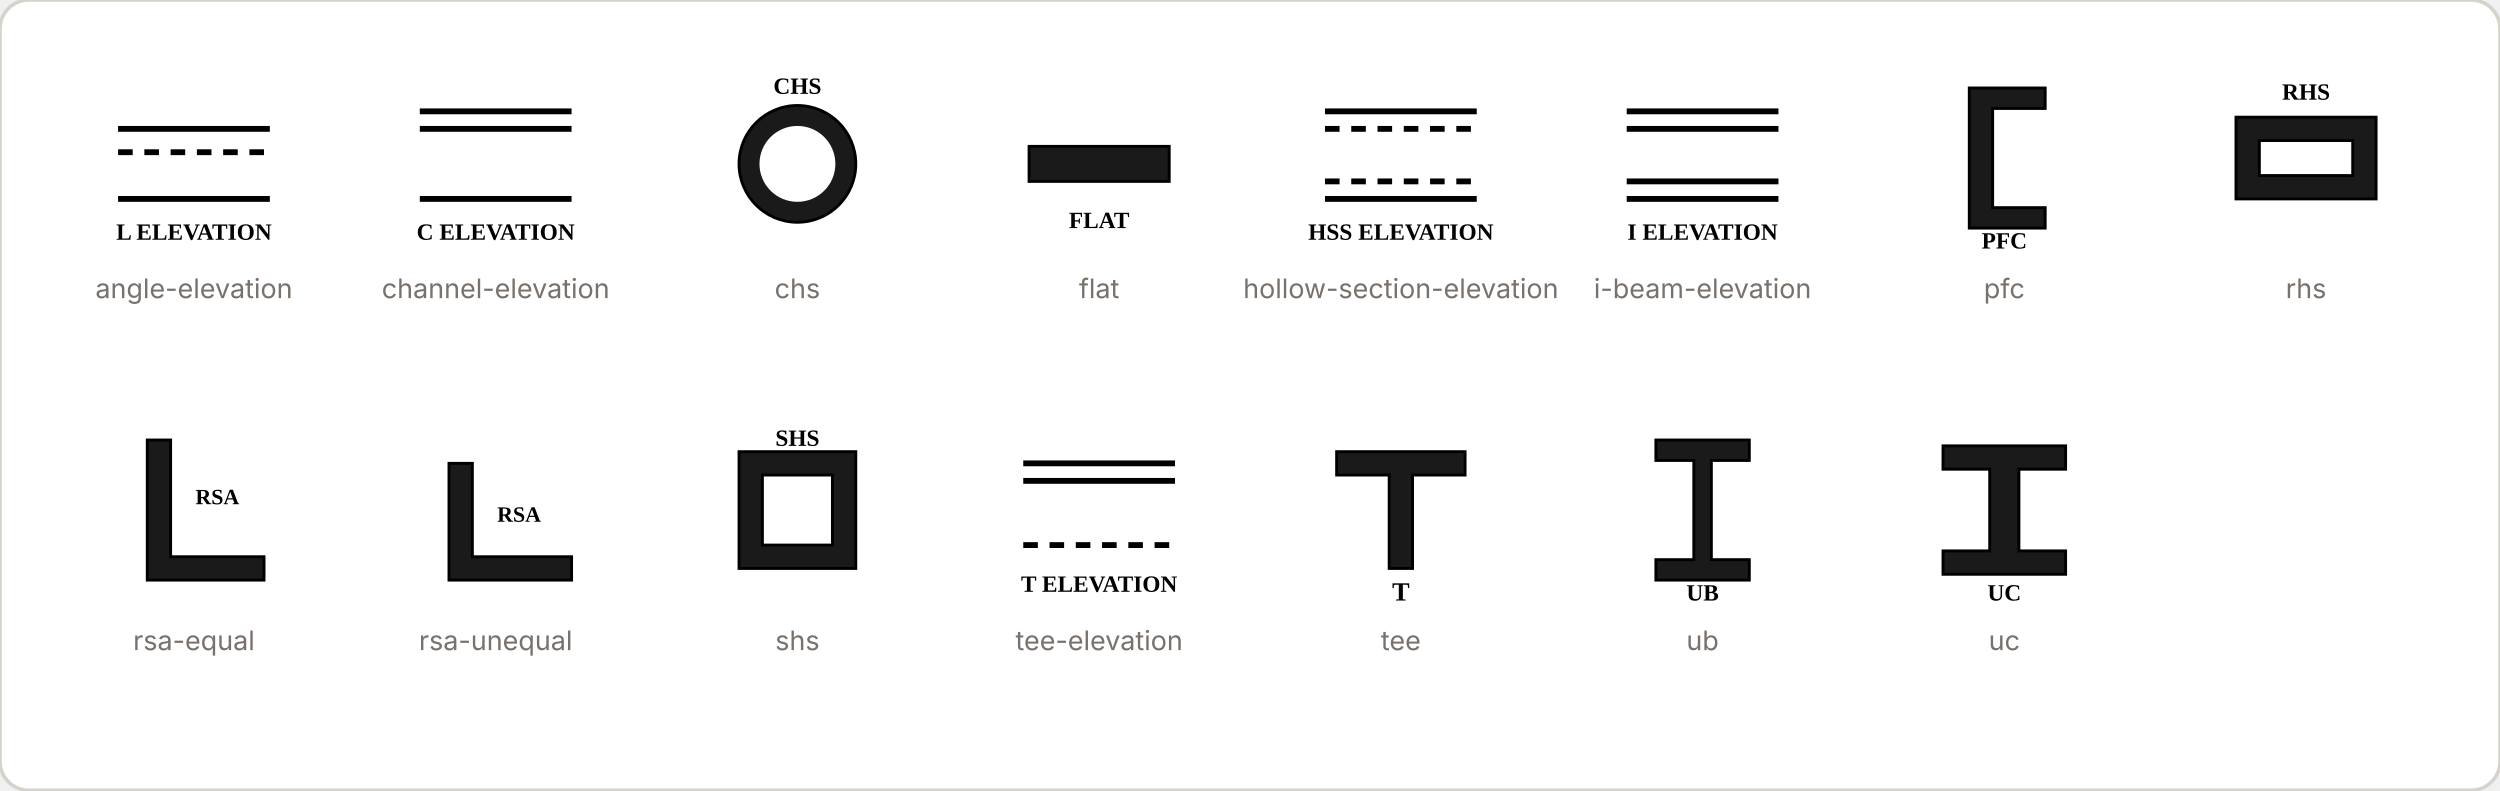
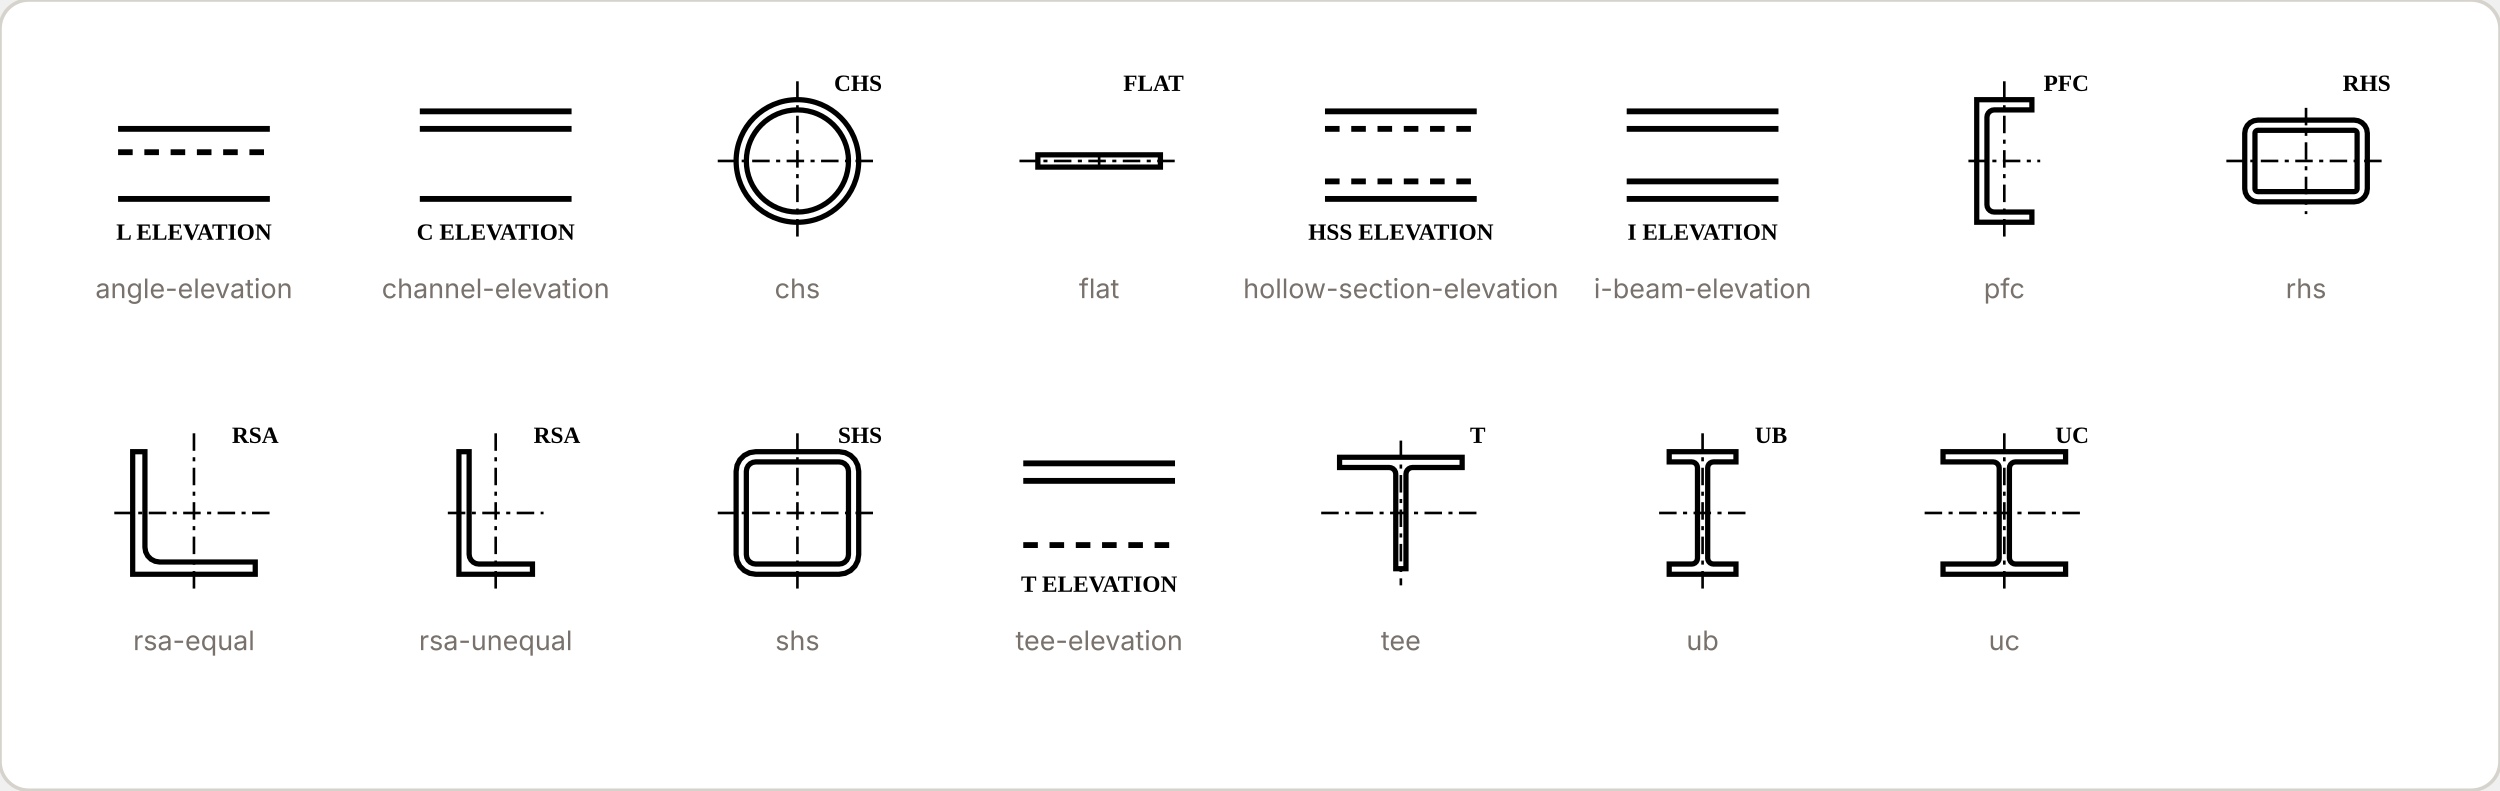
<svg xmlns="http://www.w3.org/2000/svg" viewBox="0 0 696 220" width="696">
  <rect x="0" y="0" width="696" height="220" rx="8" fill="#ffffff" stroke="#d6d3cd" />
  <svg x="28" y="18" width="52" height="52" viewBox="0 0 64 64" fill="none" stroke="#000" stroke-width="2">
    <line x1="6" y1="22" x2="58" y2="22" />
    <line x1="6" y1="46" x2="58" y2="46" />
    <line x1="6" y1="30" x2="58" y2="30" stroke-dasharray="5 4" />
    <text x="32" y="60" font-size="8" font-weight="bold" text-anchor="middle" fill="#000" stroke="none">L ELEVATION</text>
  </svg>
  <text x="54" y="83" font-size="7.5" font-family="system-ui, -apple-system, Segoe UI, sans-serif" text-anchor="middle" fill="#78716c">angle-elevation</text>
  <svg x="112" y="18" width="52" height="52" viewBox="0 0 64 64" fill="none" stroke="#000" stroke-width="2">
    <line x1="6" y1="16" x2="58" y2="16" />
    <line x1="6" y1="22" x2="58" y2="22" />
    <line x1="6" y1="46" x2="58" y2="46" />
    <text x="32" y="60" font-size="8" font-weight="bold" text-anchor="middle" fill="#000" stroke="none">C ELEVATION</text>
  </svg>
  <text x="138" y="83" font-size="7.5" font-family="system-ui, -apple-system, Segoe UI, sans-serif" text-anchor="middle" fill="#78716c">channel-elevation</text>
-   <svg x="196" y="18" width="52" height="52" viewBox="0 0 64 64" fill="none" stroke="#000" stroke-width="2">
-     <circle cx="32" cy="34" r="20" fill="#1a1a1a" stroke="#000" stroke-width="1" />
-     <circle cx="32" cy="34" r="13" fill="#fff" stroke="none" />
-     <text x="32" y="10" font-size="8" font-weight="bold" text-anchor="middle" fill="#000" stroke="none">CHS</text>
+   <svg x="196" y="18" width="52" height="52" viewBox="0 0 64 64" fill="none" stroke="#000" stroke-width="1.8">
+     <circle cx="32" cy="33" r="21.0" />
+     <circle cx="32" cy="33" r="17.5" />
+     <line x1="4.7" y1="33.0" x2="59.3" y2="33.0" stroke-width="0.9" stroke-dasharray="6 2.2 1.4 2.2" />
+     <line x1="32.0" y1="5.7" x2="32.0" y2="60.3" stroke-width="0.9" stroke-dasharray="6 2.2 1.4 2.2" />
+     <text x="61" y="9" font-size="8" font-weight="bold" text-anchor="end" fill="#000" stroke="none">CHS</text>
  </svg>
  <text x="222" y="83" font-size="7.5" font-family="system-ui, -apple-system, Segoe UI, sans-serif" text-anchor="middle" fill="#78716c">chs</text>
-   <svg x="280" y="18" width="52" height="52" viewBox="0 0 64 64" fill="none" stroke="#000" stroke-width="2">
-     <path d="M8 28 H56 V40 H8 Z" fill="#1a1a1a" stroke="#000" stroke-width="1" />
-     <text x="32" y="56" font-size="8" font-weight="bold" text-anchor="middle" fill="#000" stroke="none">FLAT</text>
+   <svg x="280" y="18" width="52" height="52" viewBox="0 0 64 64" fill="none" stroke="#000" stroke-width="1.8">
+     <rect x="11.0" y="30.9" width="42.0" height="4.2" />
+     <line x1="4.7" y1="33.0" x2="59.3" y2="33.0" stroke-width="0.9" stroke-dasharray="6 2.2 1.4 2.2" />
+     <line x1="32.0" y1="30.3" x2="32.0" y2="35.7" stroke-width="0.9" stroke-dasharray="6 2.2 1.4 2.2" />
+     <text x="61" y="9" font-size="8" font-weight="bold" text-anchor="end" fill="#000" stroke="none">FLAT</text>
  </svg>
  <text x="306" y="83" font-size="7.5" font-family="system-ui, -apple-system, Segoe UI, sans-serif" text-anchor="middle" fill="#78716c">flat</text>
  <svg x="364" y="18" width="52" height="52" viewBox="0 0 64 64" fill="none" stroke="#000" stroke-width="2">
    <line x1="6" y1="16" x2="58" y2="16" />
    <line x1="6" y1="46" x2="58" y2="46" />
    <line x1="6" y1="22" x2="58" y2="22" stroke-dasharray="5 4" />
    <line x1="6" y1="40" x2="58" y2="40" stroke-dasharray="5 4" />
    <text x="32" y="60" font-size="8" font-weight="bold" text-anchor="middle" fill="#000" stroke="none">HSS ELEVATION</text>
  </svg>
  <text x="390" y="83" font-size="7.5" font-family="system-ui, -apple-system, Segoe UI, sans-serif" text-anchor="middle" fill="#78716c">hollow-section-elevation</text>
  <svg x="448" y="18" width="52" height="52" viewBox="0 0 64 64" fill="none" stroke="#000" stroke-width="2">
    <line x1="6" y1="16" x2="58" y2="16" />
    <line x1="6" y1="22" x2="58" y2="22" />
    <line x1="6" y1="40" x2="58" y2="40" />
    <line x1="6" y1="46" x2="58" y2="46" />
    <text x="32" y="60" font-size="8" font-weight="bold" text-anchor="middle" fill="#000" stroke="none">I ELEVATION</text>
  </svg>
  <text x="474" y="83" font-size="7.5" font-family="system-ui, -apple-system, Segoe UI, sans-serif" text-anchor="middle" fill="#78716c">i-beam-elevation</text>
-   <svg x="532" y="18" width="52" height="52" viewBox="0 0 64 64" fill="none" stroke="#000" stroke-width="2">
-     <path d="M20 8 H46 V15 H28 V49 H46 V56 H20 Z" fill="#1a1a1a" stroke="#000" stroke-width="1" />
-     <text x="32" y="63" font-size="8" font-weight="bold" text-anchor="middle" fill="#000" stroke="none">PFC</text>
+   <svg x="532" y="18" width="52" height="52" viewBox="0 0 64 64" fill="none" stroke="#000" stroke-width="1.8">
+     <path d="M22.55 12.00 L41.45 12.00 L41.45 15.50 L28.57 15.50 L28.57 15.50 L27.79 15.62 L27.09 15.98 L26.53 16.54 L26.17 17.24 L26.05 18.02 L26.05 47.98 L26.05 47.98 L26.17 48.76 L26.53 49.46 L27.09 50.02 L27.79 50.38 L28.57 50.50 L41.45 50.50 L41.45 54.00 L22.55 54.00 Z" />
+     <line x1="19.7" y1="33.0" x2="44.3" y2="33.0" stroke-width="0.9" stroke-dasharray="6 2.2 1.4 2.2" />
+     <line x1="32.0" y1="5.7" x2="32.0" y2="60.3" stroke-width="0.9" stroke-dasharray="6 2.2 1.4 2.2" />
+     <text x="61" y="9" font-size="8" font-weight="bold" text-anchor="end" fill="#000" stroke="none">PFC</text>
  </svg>
  <text x="558" y="83" font-size="7.5" font-family="system-ui, -apple-system, Segoe UI, sans-serif" text-anchor="middle" fill="#78716c">pfc</text>
-   <svg x="616" y="18" width="52" height="52" viewBox="0 0 64 64" fill="none" stroke="#000" stroke-width="2">
-     <path d="M8 18 h48 v28 h-48 Z M16 26 h32 v12 h-32 Z" fill="#1a1a1a" fill-rule="evenodd" stroke="#000" stroke-width="1" />
-     <text x="32" y="12" font-size="8" font-weight="bold" text-anchor="middle" fill="#000" stroke="none">RHS</text>
+   <svg x="616" y="18" width="52" height="52" viewBox="0 0 64 64" fill="none" stroke="#000" stroke-width="1.8">
+     <path d="M11.00 23.48 L11.22 22.10 L11.86 20.85 L12.85 19.86 L14.10 19.22 L15.48 19.00 L48.52 19.00 L49.90 19.22 L51.15 19.86 L52.14 20.85 L52.78 22.10 L53.00 23.48 L53.00 42.52 L52.78 43.90 L52.14 45.15 L51.15 46.14 L49.90 46.78 L48.52 47.00 L15.48 47.00 L14.10 46.78 L12.85 46.14 L11.86 45.15 L11.22 43.90 L11.00 42.52 Z" />
+     <path d="M14.50 23.48 L14.55 23.18 L14.69 22.90 L14.90 22.69 L15.18 22.55 L15.48 22.50 L48.52 22.50 L48.82 22.55 L49.10 22.69 L49.31 22.90 L49.45 23.18 L49.50 23.48 L49.50 42.52 L49.45 42.82 L49.31 43.10 L49.10 43.31 L48.82 43.45 L48.52 43.50 L15.48 43.50 L15.18 43.45 L14.90 43.31 L14.69 43.10 L14.55 42.82 L14.50 42.52 Z" />
+     <line x1="4.7" y1="33.0" x2="59.3" y2="33.0" stroke-width="0.9" stroke-dasharray="6 2.2 1.4 2.2" />
+     <line x1="32.0" y1="14.8" x2="32.0" y2="51.2" stroke-width="0.9" stroke-dasharray="6 2.2 1.4 2.2" />
+     <text x="61" y="9" font-size="8" font-weight="bold" text-anchor="end" fill="#000" stroke="none">RHS</text>
  </svg>
  <text x="642" y="83" font-size="7.5" font-family="system-ui, -apple-system, Segoe UI, sans-serif" text-anchor="middle" fill="#78716c">rhs</text>
-   <svg x="28" y="116" width="52" height="52" viewBox="0 0 64 64" fill="none" stroke="#000" stroke-width="2">
-     <path d="M16 8 V56 H56 V48 H24 V8 Z" fill="#1a1a1a" stroke="#000" stroke-width="1" />
-     <text x="40" y="30" font-size="7.5" font-weight="bold" text-anchor="middle" fill="#000" stroke="none">RSA</text>
+   <svg x="28" y="116" width="52" height="52" viewBox="0 0 64 64" fill="none" stroke="#000" stroke-width="1.8">
+     <path d="M11.00 12.00 L15.20 12.00 L15.20 44.76 L15.20 44.76 L15.45 46.32 L16.16 47.72 L17.28 48.84 L18.68 49.55 L20.24 49.80 L53.00 49.80 L53.00 54.00 L11.00 54.00 Z" />
+     <line x1="4.7" y1="33.0" x2="59.3" y2="33.0" stroke-width="0.9" stroke-dasharray="6 2.2 1.4 2.2" />
+     <line x1="32.0" y1="5.7" x2="32.0" y2="60.3" stroke-width="0.9" stroke-dasharray="6 2.2 1.4 2.2" />
+     <text x="61" y="9" font-size="8" font-weight="bold" text-anchor="end" fill="#000" stroke="none">RSA</text>
  </svg>
  <text x="54" y="181" font-size="7.5" font-family="system-ui, -apple-system, Segoe UI, sans-serif" text-anchor="middle" fill="#78716c">rsa-equal</text>
-   <svg x="112" y="116" width="52" height="52" viewBox="0 0 64 64" fill="none" stroke="#000" stroke-width="2">
-     <path d="M16 16 V56 H58 V48 H24 V16 Z" fill="#1a1a1a" stroke="#000" stroke-width="1" />
-     <text x="40" y="36" font-size="7.5" font-weight="bold" text-anchor="middle" fill="#000" stroke="none">RSA</text>
+   <svg x="112" y="116" width="52" height="52" viewBox="0 0 64 64" fill="none" stroke="#000" stroke-width="1.8">
+     <path d="M19.40 12.00 L22.90 12.00 L22.90 47.14 L22.90 47.14 L23.06 48.18 L23.54 49.11 L24.29 49.86 L25.22 50.34 L26.26 50.50 L44.60 50.50 L44.60 54.00 L19.40 54.00 Z" />
+     <line x1="15.6" y1="33.0" x2="48.4" y2="33.0" stroke-width="0.9" stroke-dasharray="6 2.2 1.4 2.2" />
+     <line x1="32.0" y1="5.7" x2="32.0" y2="60.3" stroke-width="0.9" stroke-dasharray="6 2.2 1.4 2.2" />
+     <text x="61" y="9" font-size="8" font-weight="bold" text-anchor="end" fill="#000" stroke="none">RSA</text>
  </svg>
  <text x="138" y="181" font-size="7.5" font-family="system-ui, -apple-system, Segoe UI, sans-serif" text-anchor="middle" fill="#78716c">rsa-unequal</text>
-   <svg x="196" y="116" width="52" height="52" viewBox="0 0 64 64" fill="none" stroke="#000" stroke-width="2">
-     <path d="M12 12 h40 v40 h-40 Z M20 20 h24 v24 h-24 Z" fill="#1a1a1a" fill-rule="evenodd" stroke="#000" stroke-width="1" />
-     <text x="32" y="10" font-size="8" font-weight="bold" text-anchor="middle" fill="#000" stroke="none">SHS</text>
+   <svg x="196" y="116" width="52" height="52" viewBox="0 0 64 64" fill="none" stroke="#000" stroke-width="1.8">
+     <path d="M11.00 18.72 L11.33 16.64 L12.28 14.77 L13.77 13.28 L15.64 12.33 L17.72 12.00 L46.28 12.00 L48.36 12.33 L50.23 13.28 L51.72 14.77 L52.67 16.64 L53.00 18.72 L53.00 47.28 L52.67 49.36 L51.72 51.23 L50.23 52.72 L48.36 53.67 L46.28 54.00 L17.72 54.00 L15.64 53.67 L13.77 52.72 L12.28 51.23 L11.33 49.36 L11.00 47.28 Z" />
+     <path d="M14.50 18.72 L14.66 17.72 L15.11 16.83 L15.83 16.11 L16.72 15.66 L17.72 15.50 L46.28 15.50 L47.28 15.66 L48.17 16.11 L48.89 16.83 L49.34 17.72 L49.50 18.72 L49.50 47.28 L49.34 48.28 L48.89 49.17 L48.17 49.89 L47.28 50.34 L46.28 50.50 L17.72 50.50 L16.72 50.34 L15.83 49.89 L15.11 49.17 L14.66 48.28 L14.50 47.28 Z" />
+     <line x1="4.7" y1="33.0" x2="59.3" y2="33.0" stroke-width="0.9" stroke-dasharray="6 2.2 1.4 2.2" />
+     <line x1="32.0" y1="5.7" x2="32.0" y2="60.3" stroke-width="0.9" stroke-dasharray="6 2.2 1.4 2.2" />
+     <text x="61" y="9" font-size="8" font-weight="bold" text-anchor="end" fill="#000" stroke="none">SHS</text>
  </svg>
  <text x="222" y="181" font-size="7.5" font-family="system-ui, -apple-system, Segoe UI, sans-serif" text-anchor="middle" fill="#78716c">shs</text>
  <svg x="280" y="116" width="52" height="52" viewBox="0 0 64 64" fill="none" stroke="#000" stroke-width="2">
    <line x1="6" y1="16" x2="58" y2="16" />
    <line x1="6" y1="22" x2="58" y2="22" />
    <line x1="6" y1="44" x2="58" y2="44" stroke-dasharray="5 4" />
    <text x="32" y="60" font-size="8" font-weight="bold" text-anchor="middle" fill="#000" stroke="none">T ELEVATION</text>
  </svg>
  <text x="306" y="181" font-size="7.5" font-family="system-ui, -apple-system, Segoe UI, sans-serif" text-anchor="middle" fill="#78716c">tee-elevation</text>
-   <svg x="364" y="116" width="52" height="52" viewBox="0 0 64 64" fill="none" stroke="#000" stroke-width="2">
-     <path d="M10 12 H54 V20 H36 V52 H28 V20 H10 Z" fill="#1a1a1a" stroke="#000" stroke-width="1" />
-     <text x="32" y="63" font-size="9" font-weight="bold" text-anchor="middle" fill="#000" stroke="none">T</text>
+   <svg x="364" y="116" width="52" height="52" viewBox="0 0 64 64" fill="none" stroke="#000" stroke-width="1.8">
+     <path d="M11.00 13.91 L53.00 13.91 L53.00 17.41 L36.02 17.41 L36.02 17.41 L35.32 17.52 L34.68 17.84 L34.18 18.34 L33.86 18.97 L33.75 19.67 L33.75 52.09 L30.25 52.09 L30.25 19.67 L30.25 19.67 L30.14 18.97 L29.82 18.34 L29.32 17.84 L28.68 17.52 L27.98 17.41 L11.00 17.41 Z" />
+     <line x1="4.7" y1="33.0" x2="59.3" y2="33.0" stroke-width="0.9" stroke-dasharray="6 2.2 1.4 2.2" />
+     <line x1="32.0" y1="8.2" x2="32.0" y2="57.8" stroke-width="0.9" stroke-dasharray="6 2.2 1.4 2.2" />
+     <text x="61" y="9" font-size="8" font-weight="bold" text-anchor="end" fill="#000" stroke="none">T</text>
  </svg>
  <text x="390" y="181" font-size="7.5" font-family="system-ui, -apple-system, Segoe UI, sans-serif" text-anchor="middle" fill="#78716c">tee</text>
-   <svg x="448" y="116" width="52" height="52" viewBox="0 0 64 64" fill="none" stroke="#000" stroke-width="2">
-     <path d="M16 8 H48 V15 H35 V49 H48 V56 H16 V49 H29 V15 H16 Z" fill="#1a1a1a" stroke="#000" stroke-width="1" />
-     <text x="32" y="63" font-size="8" font-weight="bold" text-anchor="middle" fill="#000" stroke="none">UB</text>
+   <svg x="448" y="116" width="52" height="52" viewBox="0 0 64 64" fill="none" stroke="#000" stroke-width="1.8">
+     <path d="M20.56 12.00 L43.44 12.00 L43.44 15.50 L35.75 15.50 L35.75 15.50 L35.13 15.60 L34.57 15.88 L34.13 16.32 L33.85 16.88 L33.75 17.50 L33.75 48.50 L33.75 48.50 L33.85 49.12 L34.13 49.68 L34.57 50.12 L35.13 50.40 L35.75 50.50 L43.44 50.50 L43.44 54.00 L20.56 54.00 L20.56 50.50 L28.25 50.50 L28.25 50.50 L28.87 50.40 L29.43 50.12 L29.87 49.68 L30.15 49.12 L30.25 48.50 L30.25 17.50 L30.25 17.50 L30.15 16.88 L29.87 16.32 L29.43 15.88 L28.87 15.60 L28.25 15.50 L20.56 15.50 Z" />
+     <line x1="17.1" y1="33.0" x2="46.9" y2="33.0" stroke-width="0.9" stroke-dasharray="6 2.2 1.4 2.2" />
+     <line x1="32.0" y1="5.7" x2="32.0" y2="60.3" stroke-width="0.9" stroke-dasharray="6 2.2 1.4 2.2" />
+     <text x="61" y="9" font-size="8" font-weight="bold" text-anchor="end" fill="#000" stroke="none">UB</text>
  </svg>
  <text x="474" y="181" font-size="7.5" font-family="system-ui, -apple-system, Segoe UI, sans-serif" text-anchor="middle" fill="#78716c">ub</text>
-   <svg x="532" y="116" width="52" height="52" viewBox="0 0 64 64" fill="none" stroke="#000" stroke-width="2">
-     <path d="M11 10 H53 V18 H37 V46 H53 V54 H11 V46 H27 V18 H11 Z" fill="#1a1a1a" stroke="#000" stroke-width="1" />
-     <text x="32" y="63" font-size="8" font-weight="bold" text-anchor="middle" fill="#000" stroke="none">UC</text>
+   <svg x="532" y="116" width="52" height="52" viewBox="0 0 64 64" fill="none" stroke="#000" stroke-width="1.8">
+     <path d="M11.00 12.00 L53.00 12.00 L53.00 15.50 L35.86 15.50 L35.86 15.50 L35.21 15.60 L34.62 15.90 L34.15 16.37 L33.85 16.96 L33.75 17.61 L33.75 48.39 L33.75 48.39 L33.85 49.04 L34.15 49.63 L34.62 50.10 L35.21 50.40 L35.86 50.50 L53.00 50.50 L53.00 54.00 L11.00 54.00 L11.00 50.50 L28.14 50.50 L28.14 50.50 L28.79 50.40 L29.38 50.10 L29.85 49.63 L30.15 49.04 L30.25 48.39 L30.25 17.61 L30.25 17.61 L30.15 16.96 L29.85 16.37 L29.38 15.90 L28.79 15.60 L28.14 15.50 L11.00 15.50 Z" />
+     <line x1="4.7" y1="33.0" x2="59.3" y2="33.0" stroke-width="0.9" stroke-dasharray="6 2.2 1.4 2.2" />
+     <line x1="32.0" y1="5.7" x2="32.0" y2="60.3" stroke-width="0.9" stroke-dasharray="6 2.2 1.4 2.2" />
+     <text x="61" y="9" font-size="8" font-weight="bold" text-anchor="end" fill="#000" stroke="none">UC</text>
  </svg>
  <text x="558" y="181" font-size="7.5" font-family="system-ui, -apple-system, Segoe UI, sans-serif" text-anchor="middle" fill="#78716c">uc</text>
</svg>
